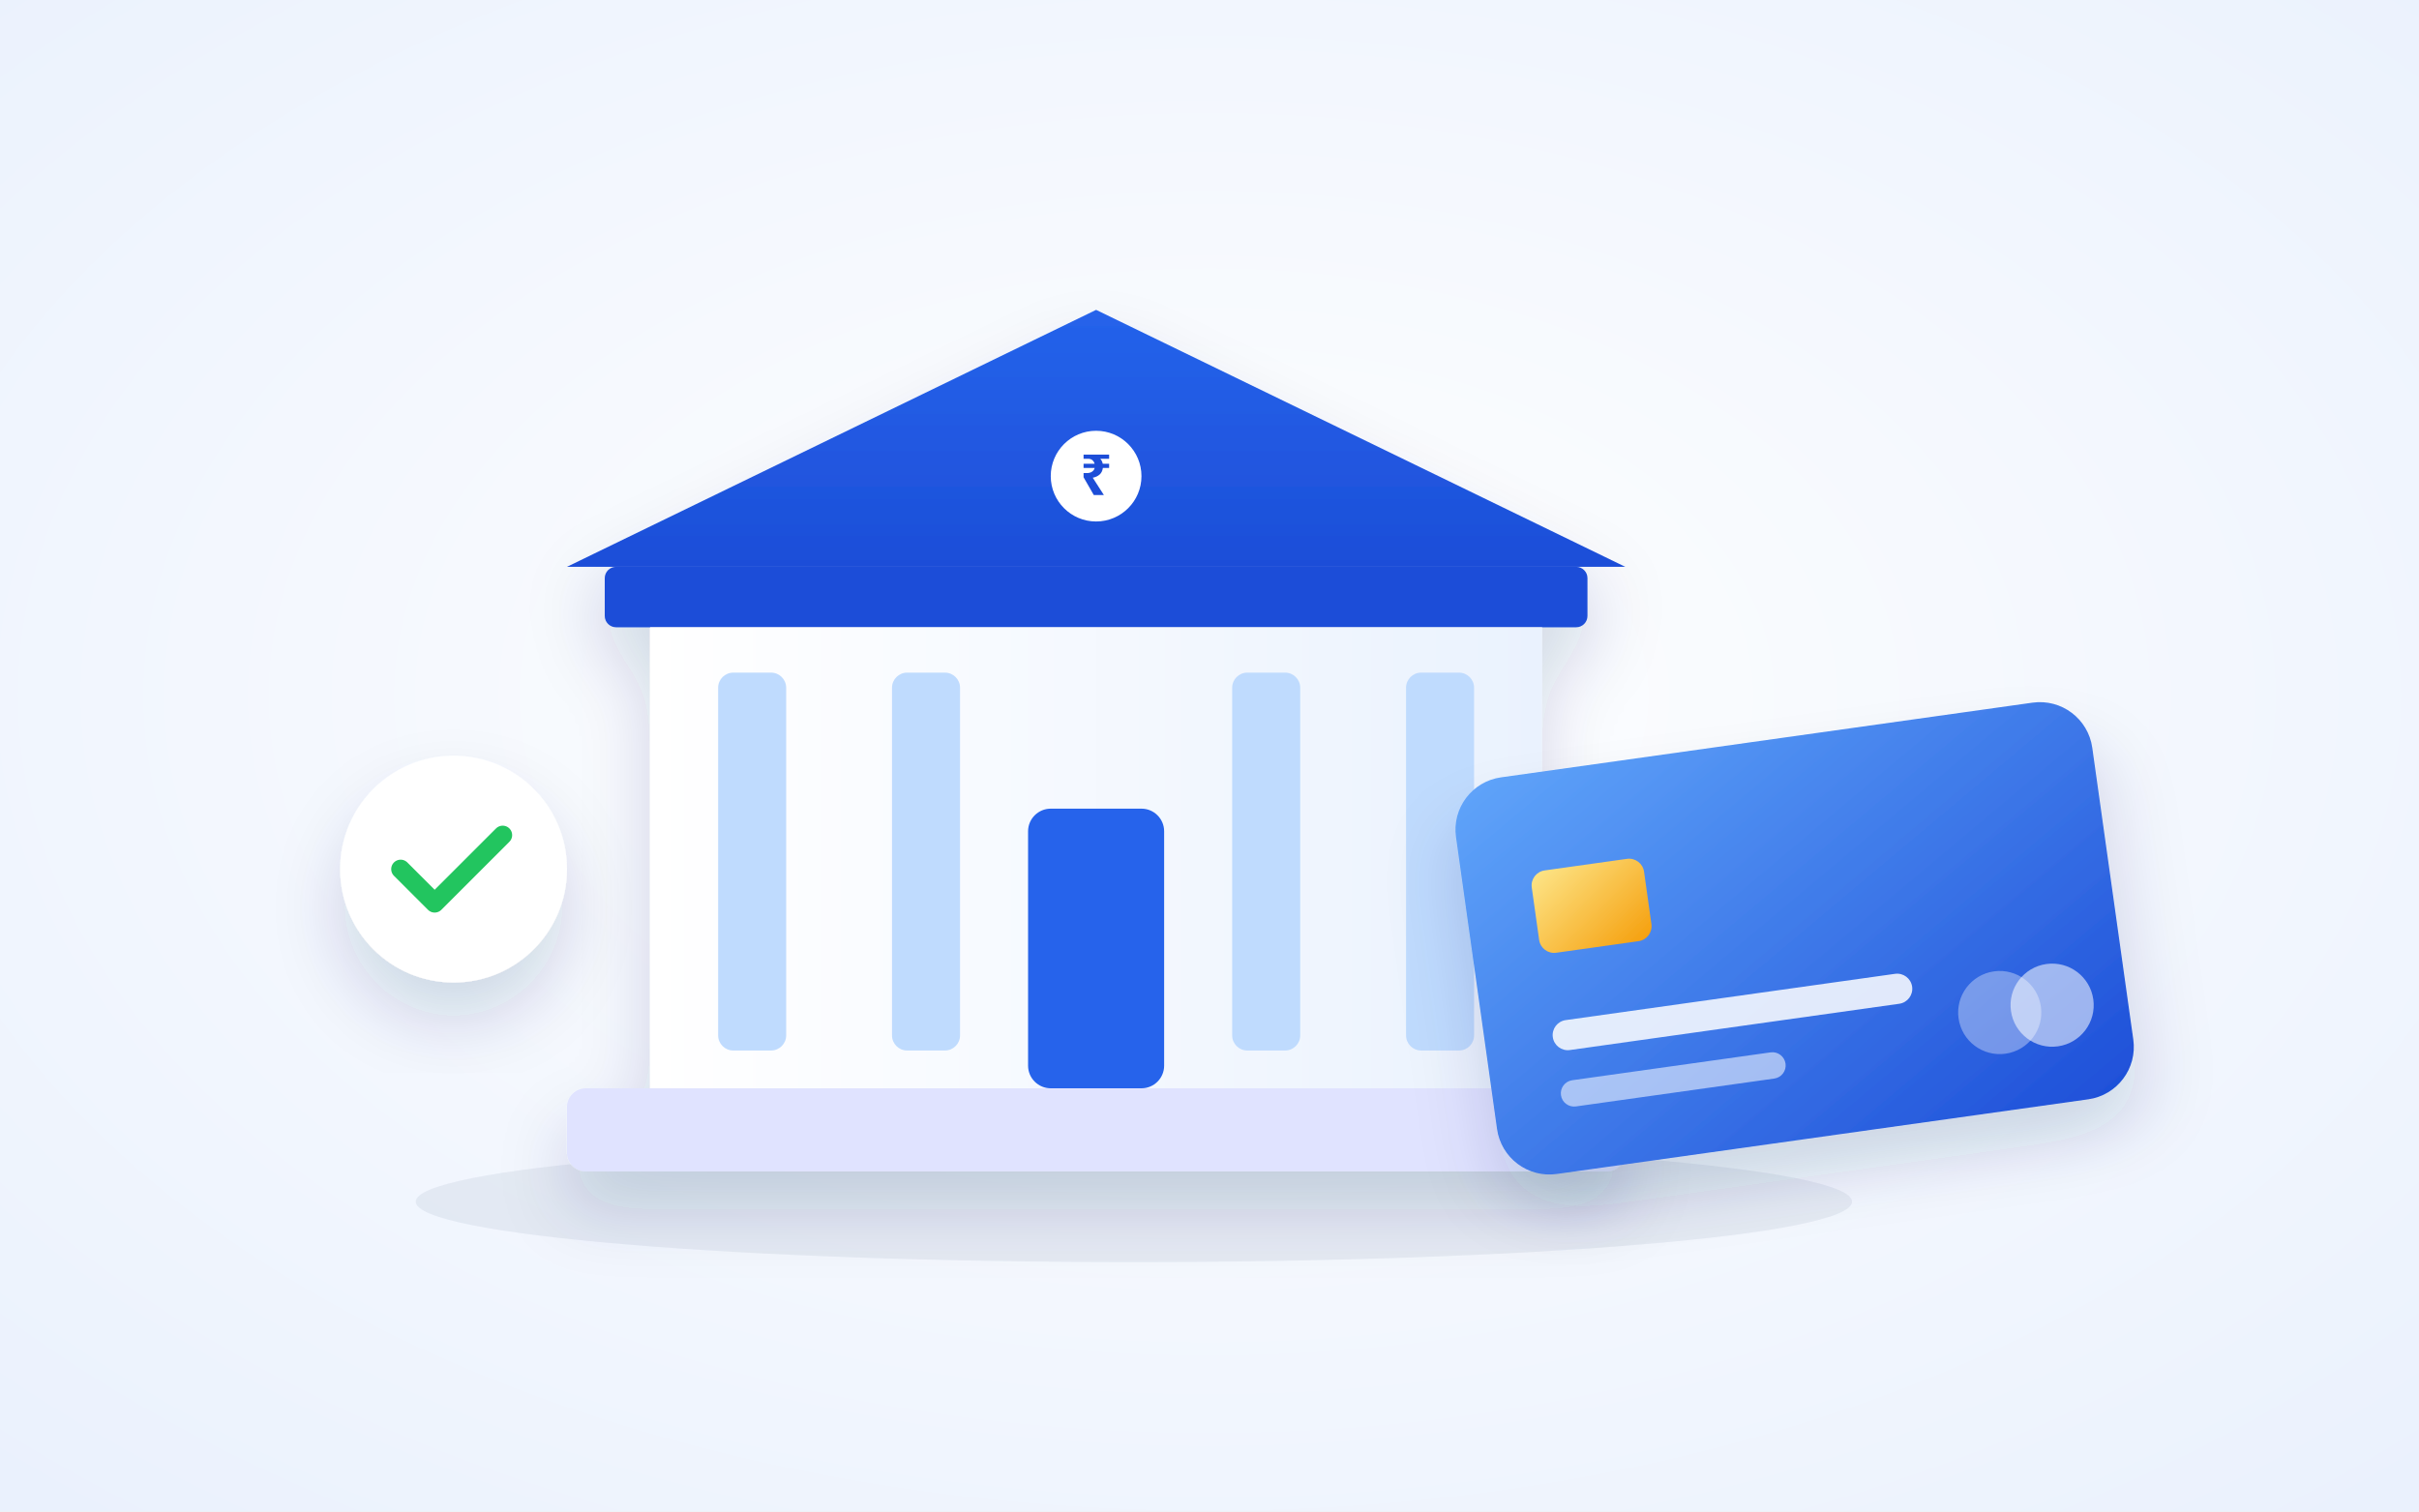
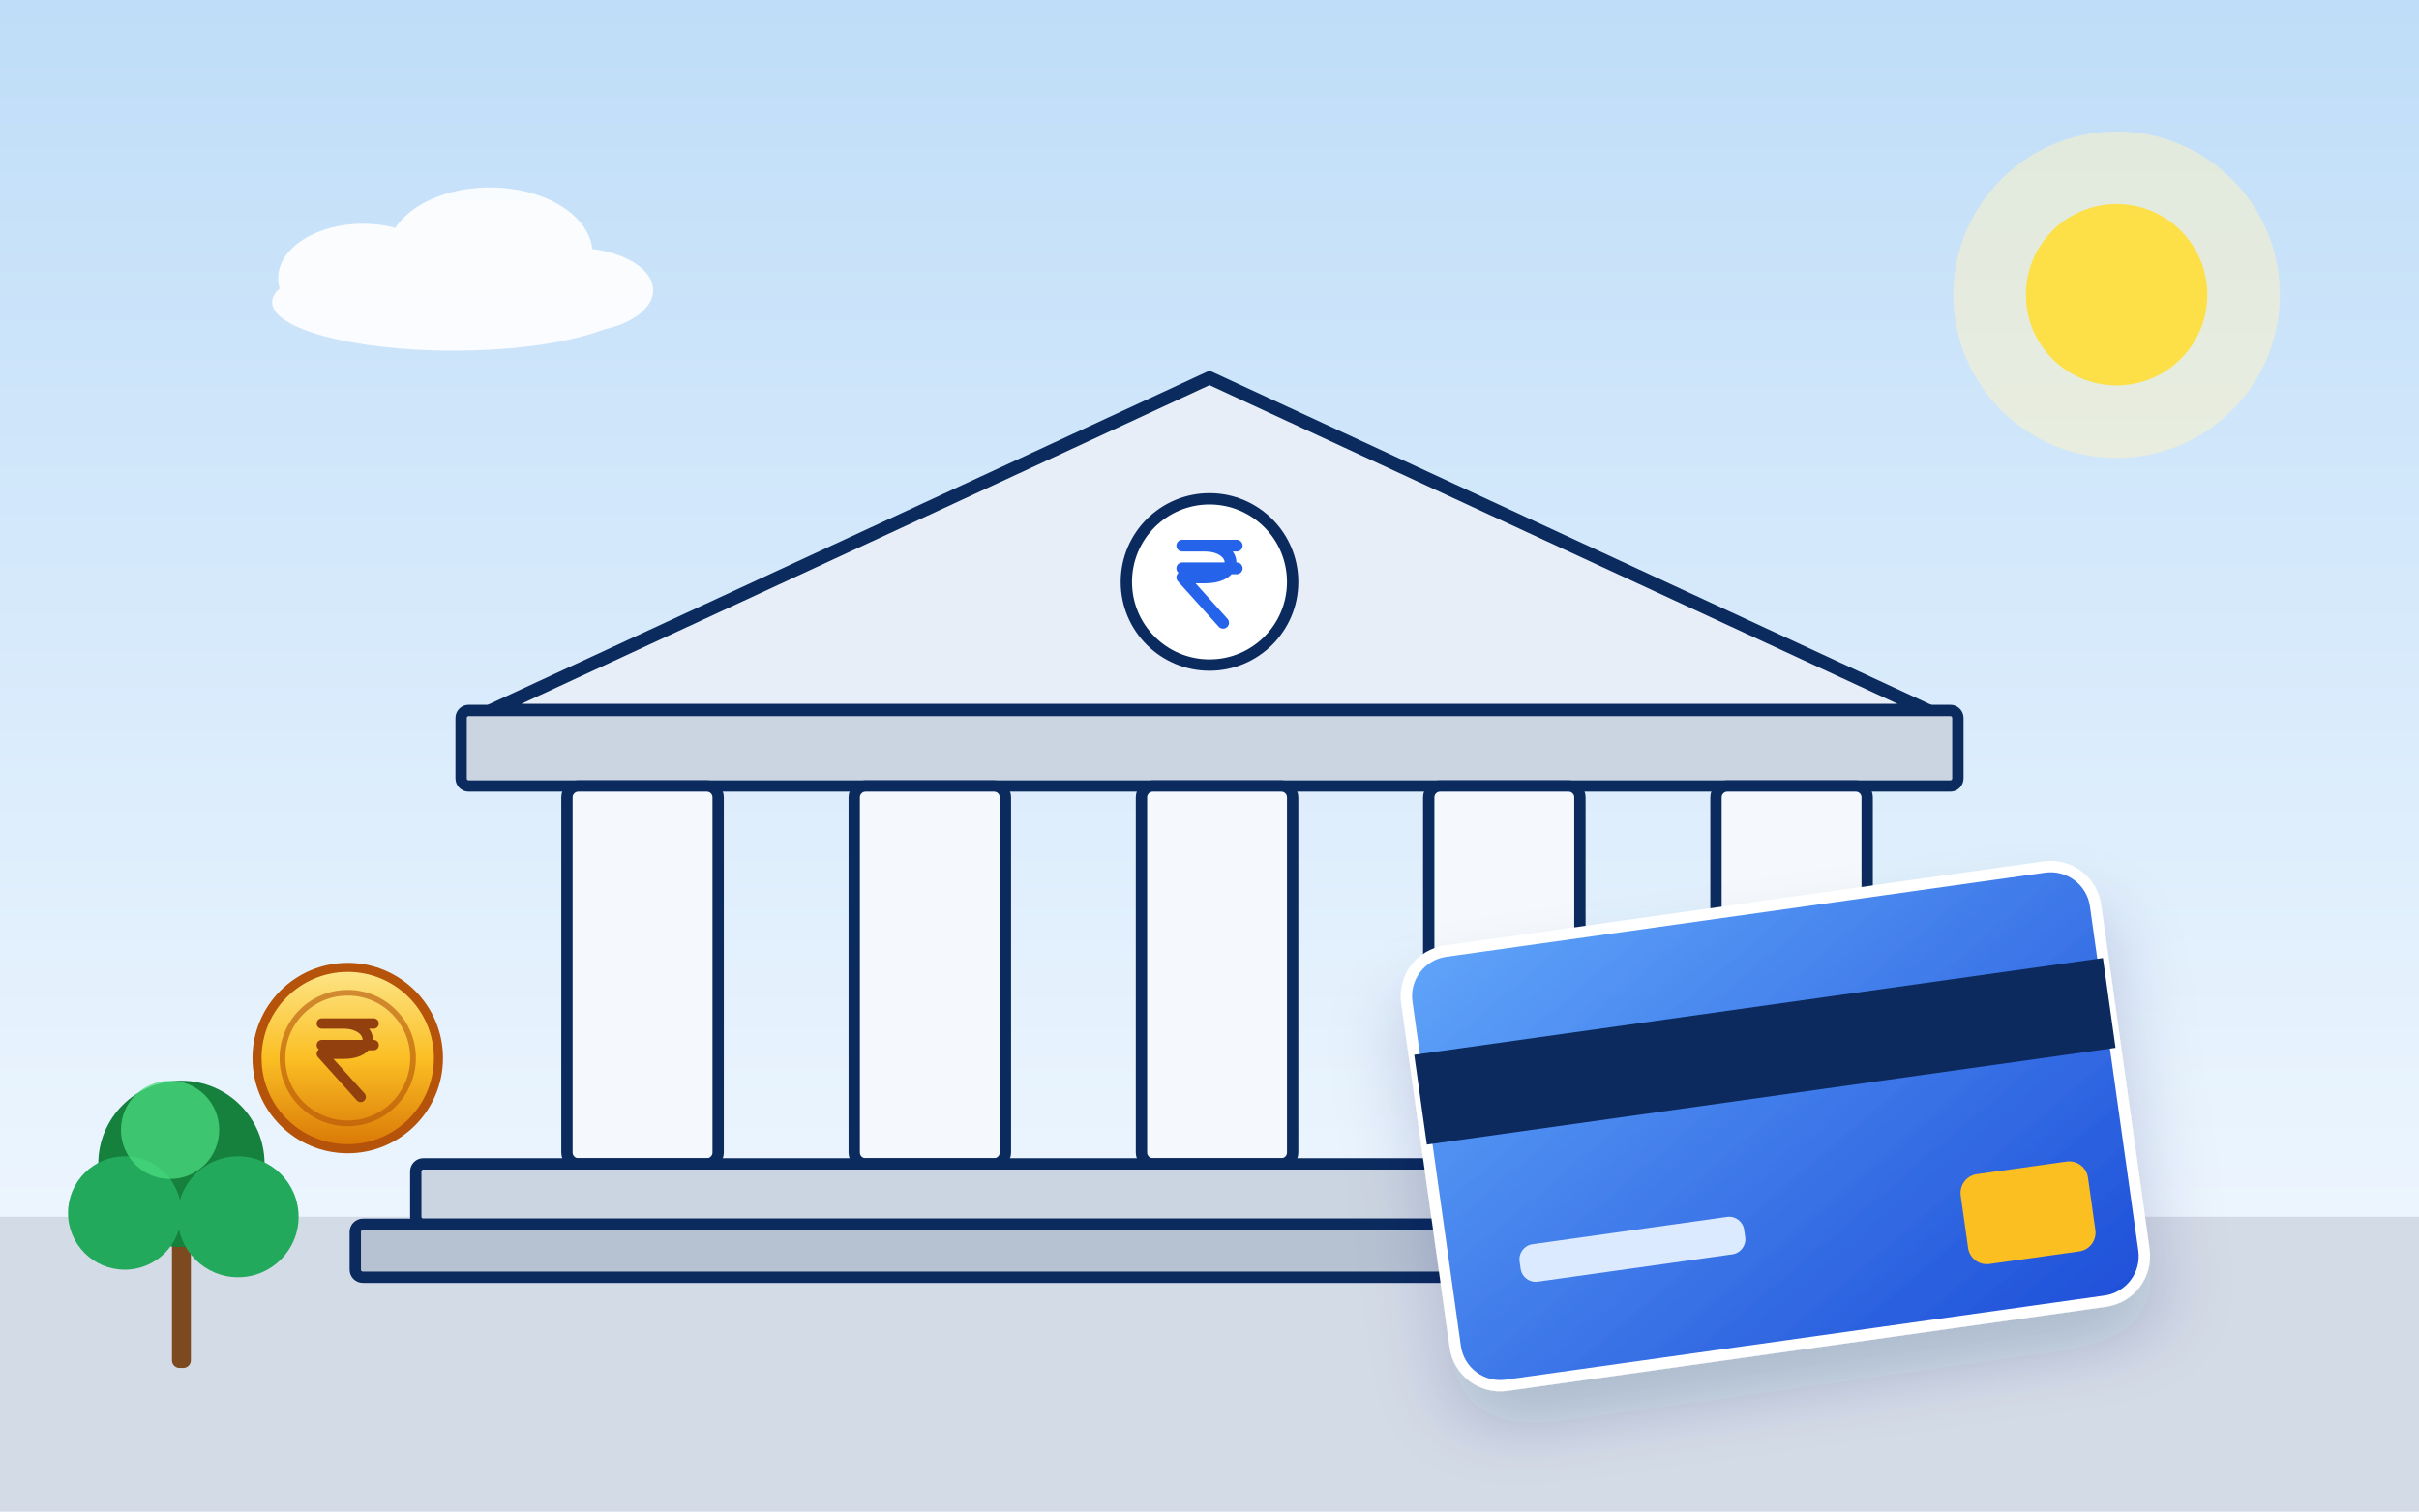
<svg xmlns="http://www.w3.org/2000/svg" viewBox="0 0 640 400" preserveAspectRatio="xMidYMid slice">
  <defs>
-     <radialGradient id="bg" cx="50%" cy="46%" r="72%">
-       <stop offset="0" stop-color="#fff" />
-       <stop offset="1" stop-color="#EAF1FD" />
-     </radialGradient>
+     <linearGradient id="sky" x1="0" y1="0" x2="0" y2="1">
+       <stop offset="0" stop-color="#BFDDF8" />
+       <stop offset=".65" stop-color="#E4F1FD" />
+       <stop offset="1" stop-color="#F6FAFF" />
+     </linearGradient>
+     <linearGradient id="dusk" x1="0" y1="0" x2="0" y2="1">
+       <stop offset="0" stop-color="#FDE7B8" />
+       <stop offset=".55" stop-color="#FDBA74" />
+       <stop offset="1" stop-color="#F97316" />
+     </linearGradient>
+     <linearGradient id="mint" x1="0" y1="0" x2="0" y2="1">
+       <stop offset="0" stop-color="#DDF3E6" />
+       <stop offset="1" stop-color="#F3FBF6" />
+     </linearGradient>
+     <linearGradient id="cream" x1="0" y1="0" x2="0" y2="1">
+       <stop offset="0" stop-color="#FFF4DC" />
+       <stop offset="1" stop-color="#FFFBF1" />
+     </linearGradient>
+     <linearGradient id="lav" x1="0" y1="0" x2="0" y2="1">
+       <stop offset="0" stop-color="#E9E4FB" />
+       <stop offset="1" stop-color="#F8F6FF" />
+     </linearGradient>
+     <linearGradient id="grass" x1="0" y1="0" x2="0" y2="1">
+       <stop offset="0" stop-color="#7BD389" />
+       <stop offset="1" stop-color="#3FA55B" />
+     </linearGradient>
+     <linearGradient id="grass2" x1="0" y1="0" x2="0" y2="1">
+       <stop offset="0" stop-color="#9BE3A4" />
+       <stop offset="1" stop-color="#56B972" />
+     </linearGradient>
    <linearGradient id="roof" x1="0" y1="0" x2="0" y2="1">
-       <stop offset="0" stop-color="#2563EB" />
-       <stop offset="1" stop-color="#1D4ED8" />
+       <stop offset="0" stop-color="#F0763A" />
+       <stop offset="1" stop-color="#C2410C" />
+     </linearGradient>
+     <linearGradient id="roofd" x1="0" y1="0" x2="0" y2="1">
+       <stop offset="0" stop-color="#475569" />
+       <stop offset="1" stop-color="#1E293B" />
    </linearGradient>
    <linearGradient id="wall" x1="0" y1="0" x2="1" y2="0">
-       <stop offset="0" stop-color="#fff" />
-       <stop offset="1" stop-color="#EAF2FE" />
+       <stop offset="0" stop-color="#FFFFFF" />
+       <stop offset="1" stop-color="#F1E8D8" />
    </linearGradient>
-     <linearGradient id="card" x1="0" y1="0" x2="1" y2="1">
+     <linearGradient id="wallb" x1="0" y1="0" x2="1" y2="0">
+       <stop offset="0" stop-color="#EEF3FA" />
+       <stop offset="1" stop-color="#D3DEEE" />
+     </linearGradient>
+     <linearGradient id="glass" x1="0" y1="0" x2="1" y2="1">
+       <stop offset="0" stop-color="#CFE6FB" />
+       <stop offset="1" stop-color="#6FAEE8" />
+     </linearGradient>
+     <linearGradient id="blue" x1="0" y1="0" x2="1" y2="1">
      <stop offset="0" stop-color="#60A5FA" />
      <stop offset="1" stop-color="#1D4ED8" />
    </linearGradient>
-     <linearGradient id="gold" x1="0" y1="0" x2="1" y2="1">
+     <linearGradient id="navy" x1="0" y1="0" x2="1" y2="1">
+       <stop offset="0" stop-color="#1E4A9A" />
+       <stop offset="1" stop-color="#0B2B5E" />
+     </linearGradient>
+     <linearGradient id="gold" x1="0" y1="0" x2="0" y2="1">
      <stop offset="0" stop-color="#FDE68A" />
-       <stop offset="1" stop-color="#F59E0B" />
+       <stop offset=".5" stop-color="#FBBF24" />
+       <stop offset="1" stop-color="#D97706" />
    </linearGradient>
-     <filter id="sh" x="-30%" y="-30%" width="160%" height="170%">
-       <feDropShadow dx="0" dy="10" stdDeviation="9" flood-color="#0B2B5E" flood-opacity=".16" />
+     <linearGradient id="green" x1="0" y1="0" x2="1" y2="1">
+       <stop offset="0" stop-color="#4ADE80" />
+       <stop offset="1" stop-color="#15803D" />
+     </linearGradient>
+     <linearGradient id="note" x1="0" y1="0" x2="1" y2="1">
+       <stop offset="0" stop-color="#D9F99D" />
+       <stop offset="1" stop-color="#86C44F" />
+     </linearGradient>
+     <linearGradient id="teal" x1="0" y1="0" x2="1" y2="1">
+       <stop offset="0" stop-color="#5EEAD4" />
+       <stop offset="1" stop-color="#0F766E" />
+     </linearGradient>
+     <linearGradient id="red" x1="0" y1="0" x2="1" y2="1">
+       <stop offset="0" stop-color="#FB7185" />
+       <stop offset="1" stop-color="#BE123C" />
+     </linearGradient>
+     <linearGradient id="purple" x1="0" y1="0" x2="1" y2="1">
+       <stop offset="0" stop-color="#A78BFA" />
+       <stop offset="1" stop-color="#6D28D9" />
+     </linearGradient>
+     <linearGradient id="steel" x1="0" y1="0" x2="1" y2="0">
+       <stop offset="0" stop-color="#E2E8F0" />
+       <stop offset="1" stop-color="#94A3B8" />
+     </linearGradient>
+     <filter id="sh" x="-30%" y="-30%" width="170%" height="180%">
+       <feDropShadow dx="0" dy="10" stdDeviation="9" flood-color="#0B2B5E" flood-opacity=".18" />
+     </filter>
+     <filter id="sh2" x="-30%" y="-30%" width="160%" height="170%">
+       <feDropShadow dx="0" dy="4" stdDeviation="4" flood-color="#0B2B5E" flood-opacity=".2" />
    </filter>
  </defs>
-   <rect width="640" height="400" fill="url(#bg)" />
-   <ellipse cx="300" cy="318" rx="190" ry="16" fill="#0B2B5E" opacity=".07" />
-   <g filter="url(#sh)">
-     <path d="M150 150 L290 82 L430 150 Z" fill="url(#roof)" />
-     <rect x="160" y="150" width="260" height="16" rx="3" fill="#1D4ED8" />
-     <rect x="172" y="166" width="236" height="122" fill="url(#wall)" />
-     <g fill="#BFDBFE">
-       <rect x="190" y="178" width="18" height="100" rx="4" />
-       <rect x="236" y="178" width="18" height="100" rx="4" />
-       <rect x="326" y="178" width="18" height="100" rx="4" />
-       <rect x="372" y="178" width="18" height="100" rx="4" />
-     </g>
-     <rect x="272" y="214" width="36" height="74" rx="6" fill="#2563EB" />
-     <rect x="150" y="288" width="280" height="22" rx="5" fill="#E0E3FF" />
-     <circle cx="290" cy="126" r="12" fill="#fff" />
-     <text x="290" y="131" text-anchor="middle" font-family="Arial, sans-serif" font-size="15" font-weight="700" fill="#1D4ED8">₹</text>
+   <rect x="0" y="0" width="640" height="400" rx="0" fill="url(#sky)" />
+   <circle cx="560" cy="78" r="43.2" fill="#FFF3C4" opacity=".5" />
+   <circle cx="560" cy="78" r="24" fill="#FDE047" />
+   <g transform="translate(120 80) scale(0.8)" opacity="0.9">
+     <ellipse cx="0" cy="0" rx="60" ry="16" fill="#fff" />
+     <ellipse cx="-30" cy="-8" rx="28" ry="18" fill="#fff" />
+     <ellipse cx="12" cy="-16" rx="34" ry="22" fill="#fff" />
+     <ellipse cx="40" cy="-4" rx="26" ry="14" fill="#fff" />
  </g>
-   <g filter="url(#sh)" transform="rotate(-8 470 250)">
-     <rect x="390" y="196" width="170" height="106" rx="14" fill="url(#card)" />
-     <rect x="408" y="222" width="30" height="22" rx="4" fill="url(#gold)" />
-     <rect x="408" y="262" width="96" height="8" rx="4" fill="#fff" opacity=".85" />
-     <rect x="408" y="278" width="60" height="7" rx="3.5" fill="#fff" opacity=".55" />
-     <circle cx="526" cy="276" r="11" fill="#fff" opacity=".35" />
-     <circle cx="540" cy="276" r="11" fill="#fff" opacity=".55" />
+   <rect x="0" y="322" width="640" height="78" rx="0" fill="#D3DBE7" />
+   <path d="M130 188L320 100L510 188Z" fill="#E8EEF8" stroke="#0B2B5E" stroke-width="3.5" stroke-linejoin="round" />
+   <rect x="122" y="188" width="396" height="20" rx="2" fill="#CBD5E1" stroke="#0B2B5E" stroke-width="3" />
+   <rect x="150" y="208" width="40" height="100" rx="3" fill="#F5F8FC" stroke="#0B2B5E" stroke-width="3" />
+   <rect x="226" y="208" width="40" height="100" rx="3" fill="#F5F8FC" stroke="#0B2B5E" stroke-width="3" />
+   <rect x="302" y="208" width="40" height="100" rx="3" fill="#F5F8FC" stroke="#0B2B5E" stroke-width="3" />
+   <rect x="378" y="208" width="40" height="100" rx="3" fill="#F5F8FC" stroke="#0B2B5E" stroke-width="3" />
+   <rect x="454" y="208" width="40" height="100" rx="3" fill="#F5F8FC" stroke="#0B2B5E" stroke-width="3" />
+   <rect x="110" y="308" width="420" height="16" rx="2" fill="#CBD5E1" stroke="#0B2B5E" stroke-width="3" />
+   <rect x="94" y="324" width="452" height="14" rx="2" fill="#B6C2D2" stroke="#0B2B5E" stroke-width="3" />
+   <circle cx="320" cy="154" r="22" fill="#fff" stroke="#0B2B5E" stroke-width="3" />
+   <g transform="translate(320 154) scale(1.2)">
+     <path d="M-6 -8H6M-6 -3H6M-6 -8H-1C6 -8 7 -1 -1 -1H-6L3 9" fill="none" stroke="#2563EB" stroke-width="2.6" stroke-linecap="round" stroke-linejoin="round" />
  </g>
-   <g filter="url(#sh)">
-     <circle cx="120" cy="230" r="30" fill="#fff" />
-     <path d="M106 230l9 9 18-18" fill="none" stroke="#22C55E" stroke-width="5" stroke-linecap="round" stroke-linejoin="round" />
+   <g transform="translate(470 300) rotate(-8)" filter="url(#sh)">
+     <rect x="-92" y="-60" width="184" height="116" rx="12" fill="url(#blue)" stroke="#fff" stroke-width="3" />
+     <rect x="-92" y="-34" width="184" height="24" rx="0" fill="#0B2B5E" />
+     <rect x="-72" y="20" width="60" height="10" rx="4" fill="#DBEAFE" />
+     <rect x="46" y="18" width="34" height="24" rx="5" fill="#FBBF24" />
+   </g>
+   <g transform="translate(48 332) scale(0.5)">
+     <rect x="-5" y="-10" width="10" height="70" rx="4" fill="#7C4A1E" />
+     <circle cx="0" cy="-48" r="44" fill="#16803D" />
+     <circle cx="-30" cy="-22" r="30" fill="#22A95B" />
+     <circle cx="30" cy="-20" r="32" fill="#22A95B" />
+     <circle cx="-6" cy="-66" r="26" fill="#4ADE80" opacity=".75" />
+   </g>
+   <circle cx="92" cy="280" r="24" fill="url(#gold)" stroke="#B45309" stroke-width="2.4" />
+   <circle cx="92" cy="280" r="17.28" fill="none" stroke="#B45309" stroke-width="1.5" opacity=".6" />
+   <g transform="translate(92 280) scale(1.14286)">
+     <path d="M-6 -8H6M-6 -3H6M-6 -8H-1C6 -8 7 -1 -1 -1H-6L3 9" fill="none" stroke="#92400E" stroke-width="2.4" stroke-linecap="round" stroke-linejoin="round" />
  </g>
</svg>
